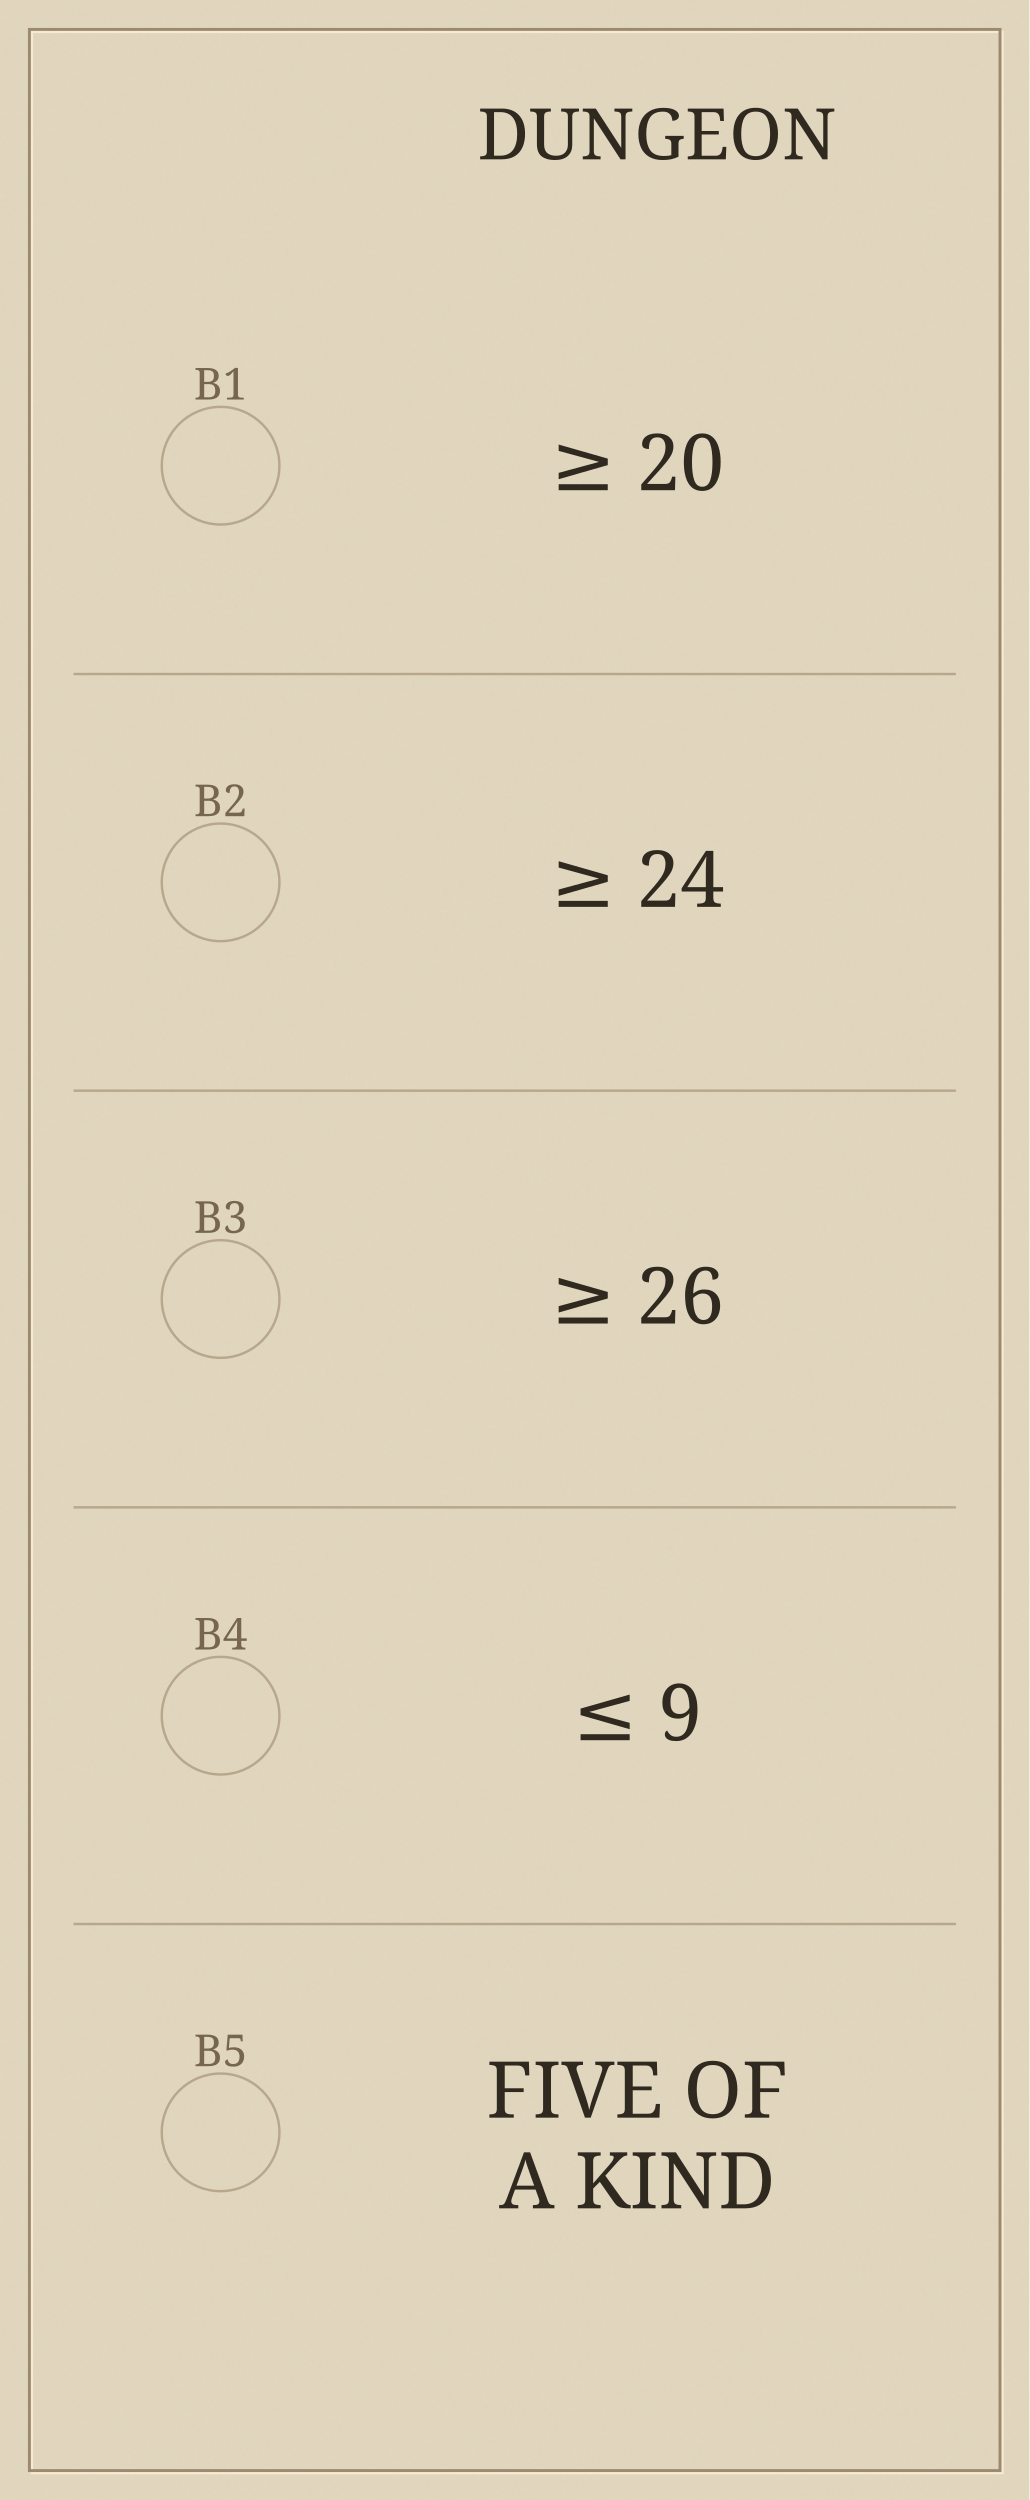
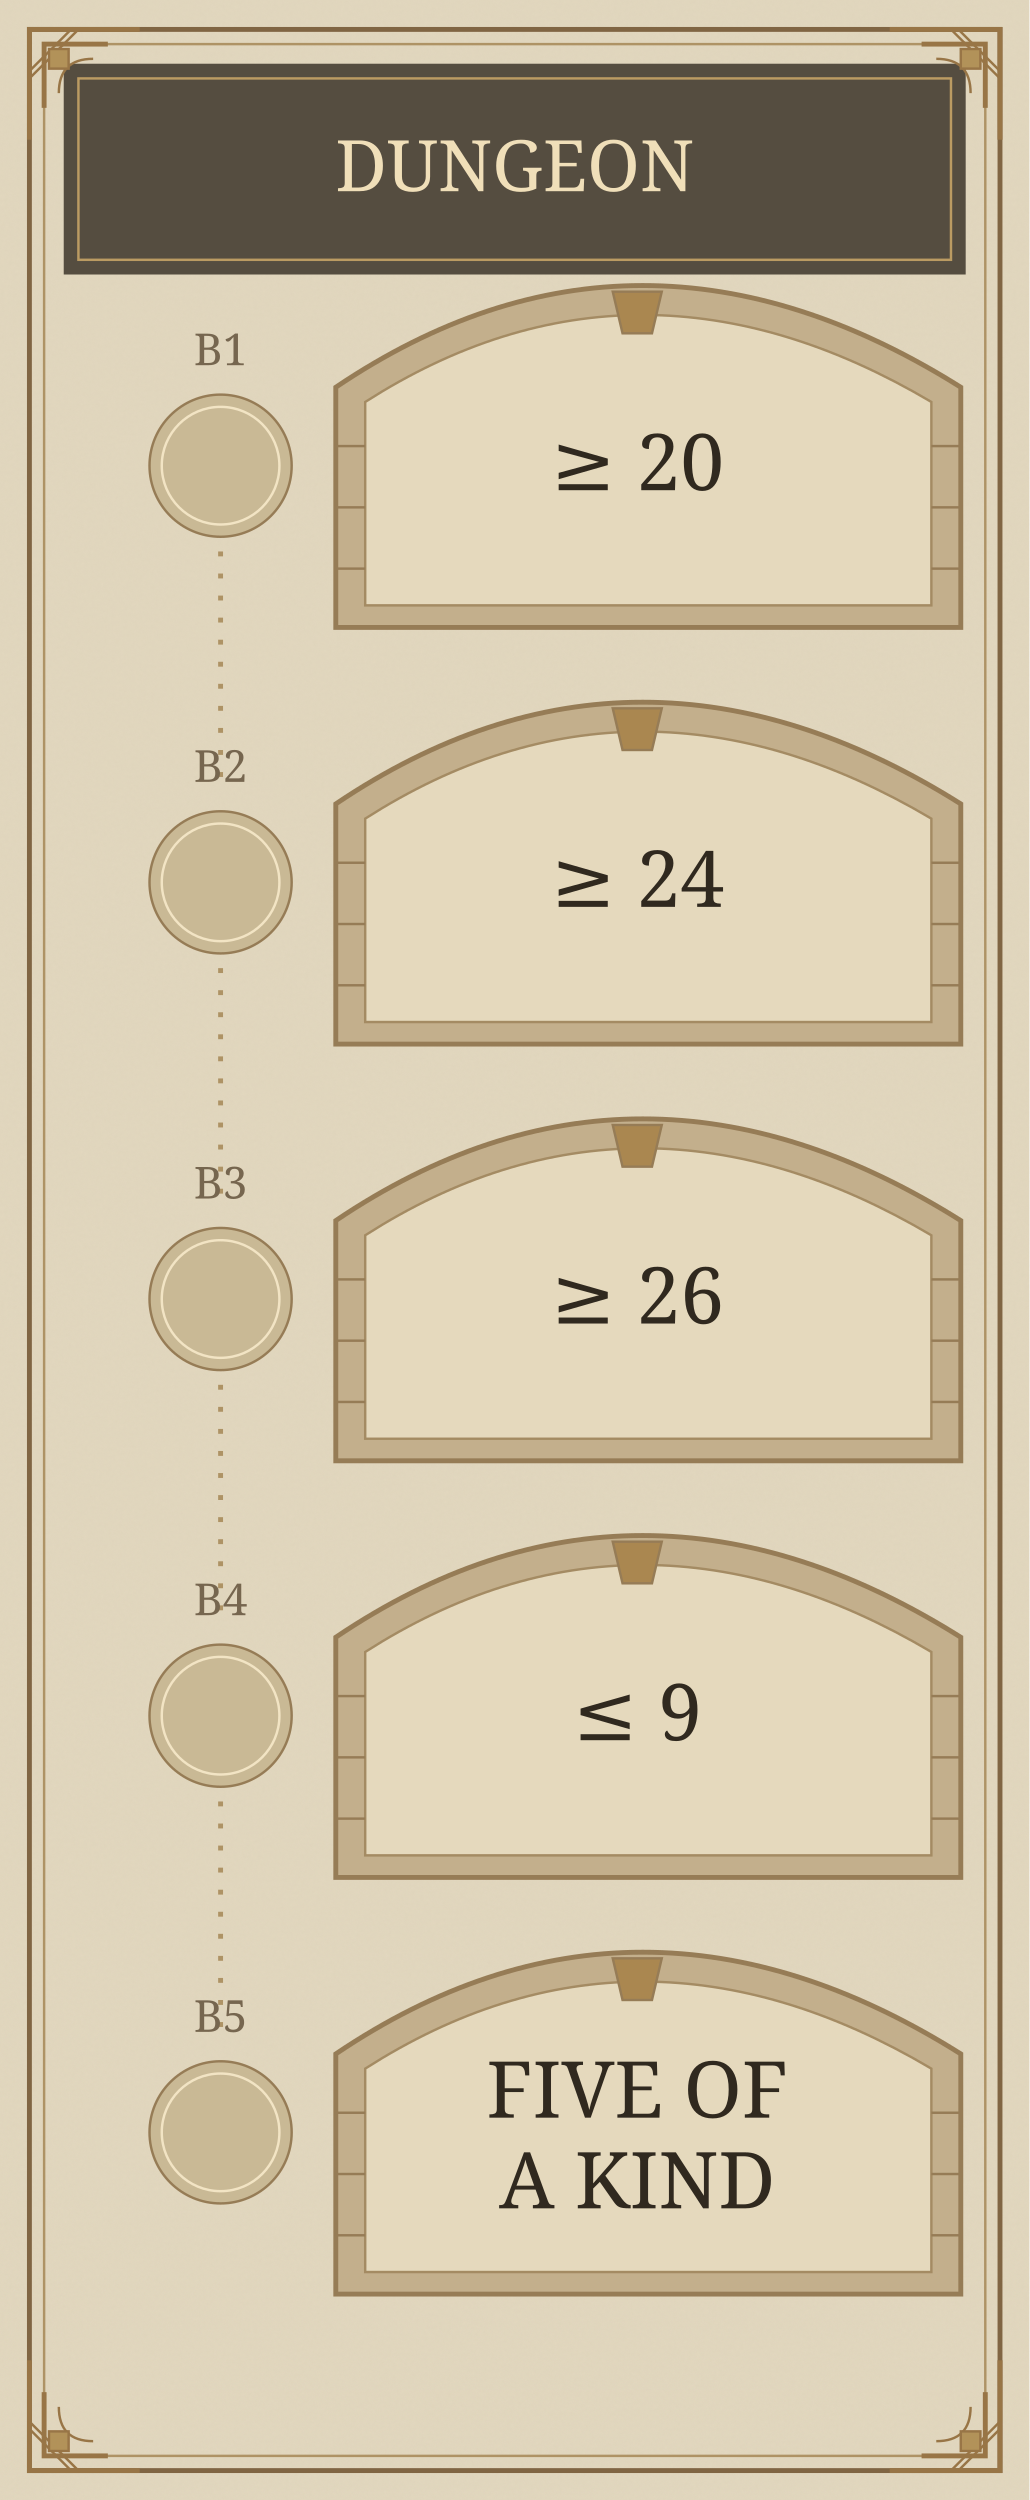
<svg xmlns="http://www.w3.org/2000/svg" width="420" height="1020" viewBox="0 0 420 1020">
  <defs>
    <filter id="paper">
      <feTurbulence type="fractalNoise" baseFrequency=".62" numOctaves="3" seed="17" />
      <feColorMatrix type="saturate" values="0" />
    </filter>
  </defs>
  <rect width="100%" height="100%" fill="#e1d6bd" />
  <rect width="100%" height="100%" filter="url(#paper)" opacity=".035" />
-   <rect x="13" y="13" width="396" height="996" fill="none" stroke="#fff4da" stroke-width="1" stroke-opacity=".7" />
-   <rect x="12" y="12" width="396" height="996" fill="none" stroke="#9b8a70" stroke-width="1.2" />
-   <text x="268" y="65" text-anchor="middle" font-family="Georgia, serif" font-size="29" fill="#30291f">DUNGEON</text>
-   <text x="90" y="163" text-anchor="middle" font-family="Georgia, serif" font-size="18" fill="#76664f">B1</text>
-   <circle cx="90" cy="190" r="24" fill="none" stroke="#b7a88d" stroke-width="1" />
+   <rect x="12" y="12" width="396" height="996" fill="none" stroke="#806543" stroke-width="2" />
+   <rect x="18" y="18" width="384" height="984" fill="none" stroke="#ae9365" />
+   <path d="M26 26H394V112H26Z" fill="#554d40" />
+   <path d="M32 32H388V106H32Z" fill="none" stroke="#bb9b62" />
+   <text x="210" y="78" text-anchor="middle" font-family="Georgia, serif" font-size="29" fill="#f0dfb9">DUNGEON</text>
+   <path d="M90 225V323" stroke="#ae9365" stroke-width="2" stroke-dasharray="2 7" />
+   <path d="M137 256V158Q260 75 392 158V256Z" fill="#c3af8c" stroke="#967c56" stroke-width="2" />
+   <path d="M149 247V164Q260 93 380 164V247Z" fill="#e5d9bd" stroke="#a48b63" />
+   <path d="M137 182h12" stroke="#967c56" />
+   <path d="M137 207h12" stroke="#967c56" />
+   <path d="M137 232h12" stroke="#967c56" />
+   <path d="M380 182h12" stroke="#967c56" />
+   <path d="M380 207h12" stroke="#967c56" />
+   <path d="M380 232h12" stroke="#967c56" />
+   <path d="M250 119 254 136H266L270 119Z" fill="#aa8750" stroke="#967c56" />
+   <text x="90" y="149" text-anchor="middle" font-family="Georgia, serif" font-size="18" fill="#76664f">B1</text>
+   <circle cx="90" cy="190" r="29" fill="#c9b995" stroke="#967c56" />
+   <circle cx="90" cy="190" r="24" fill="none" stroke="#f2e4c4" />
  <text x="260" y="200" text-anchor="middle" font-family="Georgia, serif" font-size="32" fill="#30291f">≥ 20</text>
-   <path d="M30 275H390" stroke="#b7a88d" stroke-width="1" />
-   <text x="90" y="333" text-anchor="middle" font-family="Georgia, serif" font-size="18" fill="#76664f">B2</text>
-   <circle cx="90" cy="360" r="24" fill="none" stroke="#b7a88d" stroke-width="1" />
+   <path d="M90 395V493" stroke="#ae9365" stroke-width="2" stroke-dasharray="2 7" />
+   <path d="M137 426V328Q260 245 392 328V426Z" fill="#c3af8c" stroke="#967c56" stroke-width="2" />
+   <path d="M149 417V334Q260 263 380 334V417Z" fill="#e5d9bd" stroke="#a48b63" />
+   <path d="M137 352h12" stroke="#967c56" />
+   <path d="M137 377h12" stroke="#967c56" />
+   <path d="M137 402h12" stroke="#967c56" />
+   <path d="M380 352h12" stroke="#967c56" />
+   <path d="M380 377h12" stroke="#967c56" />
+   <path d="M380 402h12" stroke="#967c56" />
+   <path d="M250 289 254 306H266L270 289Z" fill="#aa8750" stroke="#967c56" />
+   <text x="90" y="319" text-anchor="middle" font-family="Georgia, serif" font-size="18" fill="#76664f">B2</text>
+   <circle cx="90" cy="360" r="29" fill="#c9b995" stroke="#967c56" />
+   <circle cx="90" cy="360" r="24" fill="none" stroke="#f2e4c4" />
  <text x="260" y="370" text-anchor="middle" font-family="Georgia, serif" font-size="32" fill="#30291f">≥ 24</text>
-   <path d="M30 445H390" stroke="#b7a88d" stroke-width="1" />
-   <text x="90" y="503" text-anchor="middle" font-family="Georgia, serif" font-size="18" fill="#76664f">B3</text>
-   <circle cx="90" cy="530" r="24" fill="none" stroke="#b7a88d" stroke-width="1" />
+   <path d="M90 565V663" stroke="#ae9365" stroke-width="2" stroke-dasharray="2 7" />
+   <path d="M137 596V498Q260 415 392 498V596Z" fill="#c3af8c" stroke="#967c56" stroke-width="2" />
+   <path d="M149 587V504Q260 433 380 504V587Z" fill="#e5d9bd" stroke="#a48b63" />
+   <path d="M137 522h12" stroke="#967c56" />
+   <path d="M137 547h12" stroke="#967c56" />
+   <path d="M137 572h12" stroke="#967c56" />
+   <path d="M380 522h12" stroke="#967c56" />
+   <path d="M380 547h12" stroke="#967c56" />
+   <path d="M380 572h12" stroke="#967c56" />
+   <path d="M250 459 254 476H266L270 459Z" fill="#aa8750" stroke="#967c56" />
+   <text x="90" y="489" text-anchor="middle" font-family="Georgia, serif" font-size="18" fill="#76664f">B3</text>
+   <circle cx="90" cy="530" r="29" fill="#c9b995" stroke="#967c56" />
+   <circle cx="90" cy="530" r="24" fill="none" stroke="#f2e4c4" />
  <text x="260" y="540" text-anchor="middle" font-family="Georgia, serif" font-size="32" fill="#30291f">≥ 26</text>
-   <path d="M30 615H390" stroke="#b7a88d" stroke-width="1" />
-   <text x="90" y="673" text-anchor="middle" font-family="Georgia, serif" font-size="18" fill="#76664f">B4</text>
-   <circle cx="90" cy="700" r="24" fill="none" stroke="#b7a88d" stroke-width="1" />
+   <path d="M90 735V833" stroke="#ae9365" stroke-width="2" stroke-dasharray="2 7" />
+   <path d="M137 766V668Q260 585 392 668V766Z" fill="#c3af8c" stroke="#967c56" stroke-width="2" />
+   <path d="M149 757V674Q260 603 380 674V757Z" fill="#e5d9bd" stroke="#a48b63" />
+   <path d="M137 692h12" stroke="#967c56" />
+   <path d="M137 717h12" stroke="#967c56" />
+   <path d="M137 742h12" stroke="#967c56" />
+   <path d="M380 692h12" stroke="#967c56" />
+   <path d="M380 717h12" stroke="#967c56" />
+   <path d="M380 742h12" stroke="#967c56" />
+   <path d="M250 629 254 646H266L270 629Z" fill="#aa8750" stroke="#967c56" />
+   <text x="90" y="659" text-anchor="middle" font-family="Georgia, serif" font-size="18" fill="#76664f">B4</text>
+   <circle cx="90" cy="700" r="29" fill="#c9b995" stroke="#967c56" />
+   <circle cx="90" cy="700" r="24" fill="none" stroke="#f2e4c4" />
  <text x="260" y="710" text-anchor="middle" font-family="Georgia, serif" font-size="32" fill="#30291f">≤ 9</text>
-   <path d="M30 785H390" stroke="#b7a88d" stroke-width="1" />
-   <text x="90" y="843" text-anchor="middle" font-family="Georgia, serif" font-size="18" fill="#76664f">B5</text>
-   <circle cx="90" cy="870" r="24" fill="none" stroke="#b7a88d" stroke-width="1" />
+   <path d="M137 936V838Q260 755 392 838V936Z" fill="#c3af8c" stroke="#967c56" stroke-width="2" />
+   <path d="M149 927V844Q260 773 380 844V927Z" fill="#e5d9bd" stroke="#a48b63" />
+   <path d="M137 862h12" stroke="#967c56" />
+   <path d="M137 887h12" stroke="#967c56" />
+   <path d="M137 912h12" stroke="#967c56" />
+   <path d="M380 862h12" stroke="#967c56" />
+   <path d="M380 887h12" stroke="#967c56" />
+   <path d="M380 912h12" stroke="#967c56" />
+   <path d="M250 799 254 816H266L270 799Z" fill="#aa8750" stroke="#967c56" />
+   <text x="90" y="829" text-anchor="middle" font-family="Georgia, serif" font-size="18" fill="#76664f">B5</text>
+   <circle cx="90" cy="870" r="29" fill="#c9b995" stroke="#967c56" />
+   <circle cx="90" cy="870" r="24" fill="none" stroke="#f2e4c4" />
  <text x="260" y="864" text-anchor="middle" font-family="Georgia, serif" font-size="32" fill="#30291f">FIVE OF</text>
  <text x="260" y="901" text-anchor="middle" font-family="Georgia, serif" font-size="32" fill="#30291f">A KIND</text>
+   <g transform="translate(12 12) scale(1 1)" fill="none" stroke="#987546">
+     <path d="M0 45V0H45M6 32V6H32" stroke-width="2" />
+     <path d="M12 26Q12 12 26 12M0 17 17 0M20 0 0 20" />
+     <path d="M8 8h8v8H8Z" fill="#b29259" />
+   </g>
+   <g transform="translate(408 12) scale(-1 1)" fill="none" stroke="#987546">
+     <path d="M0 45V0H45M6 32V6H32" stroke-width="2" />
+     <path d="M12 26Q12 12 26 12M0 17 17 0M20 0 0 20" />
+     <path d="M8 8h8v8H8Z" fill="#b29259" />
+   </g>
+   <g transform="translate(12 1008) scale(1 -1)" fill="none" stroke="#987546">
+     <path d="M0 45V0H45M6 32V6H32" stroke-width="2" />
+     <path d="M12 26Q12 12 26 12M0 17 17 0M20 0 0 20" />
+     <path d="M8 8h8v8H8Z" fill="#b29259" />
+   </g>
+   <g transform="translate(408 1008) scale(-1 -1)" fill="none" stroke="#987546">
+     <path d="M0 45V0H45M6 32V6H32" stroke-width="2" />
+     <path d="M12 26Q12 12 26 12M0 17 17 0M20 0 0 20" />
+     <path d="M8 8h8v8H8Z" fill="#b29259" />
+   </g>
</svg>
